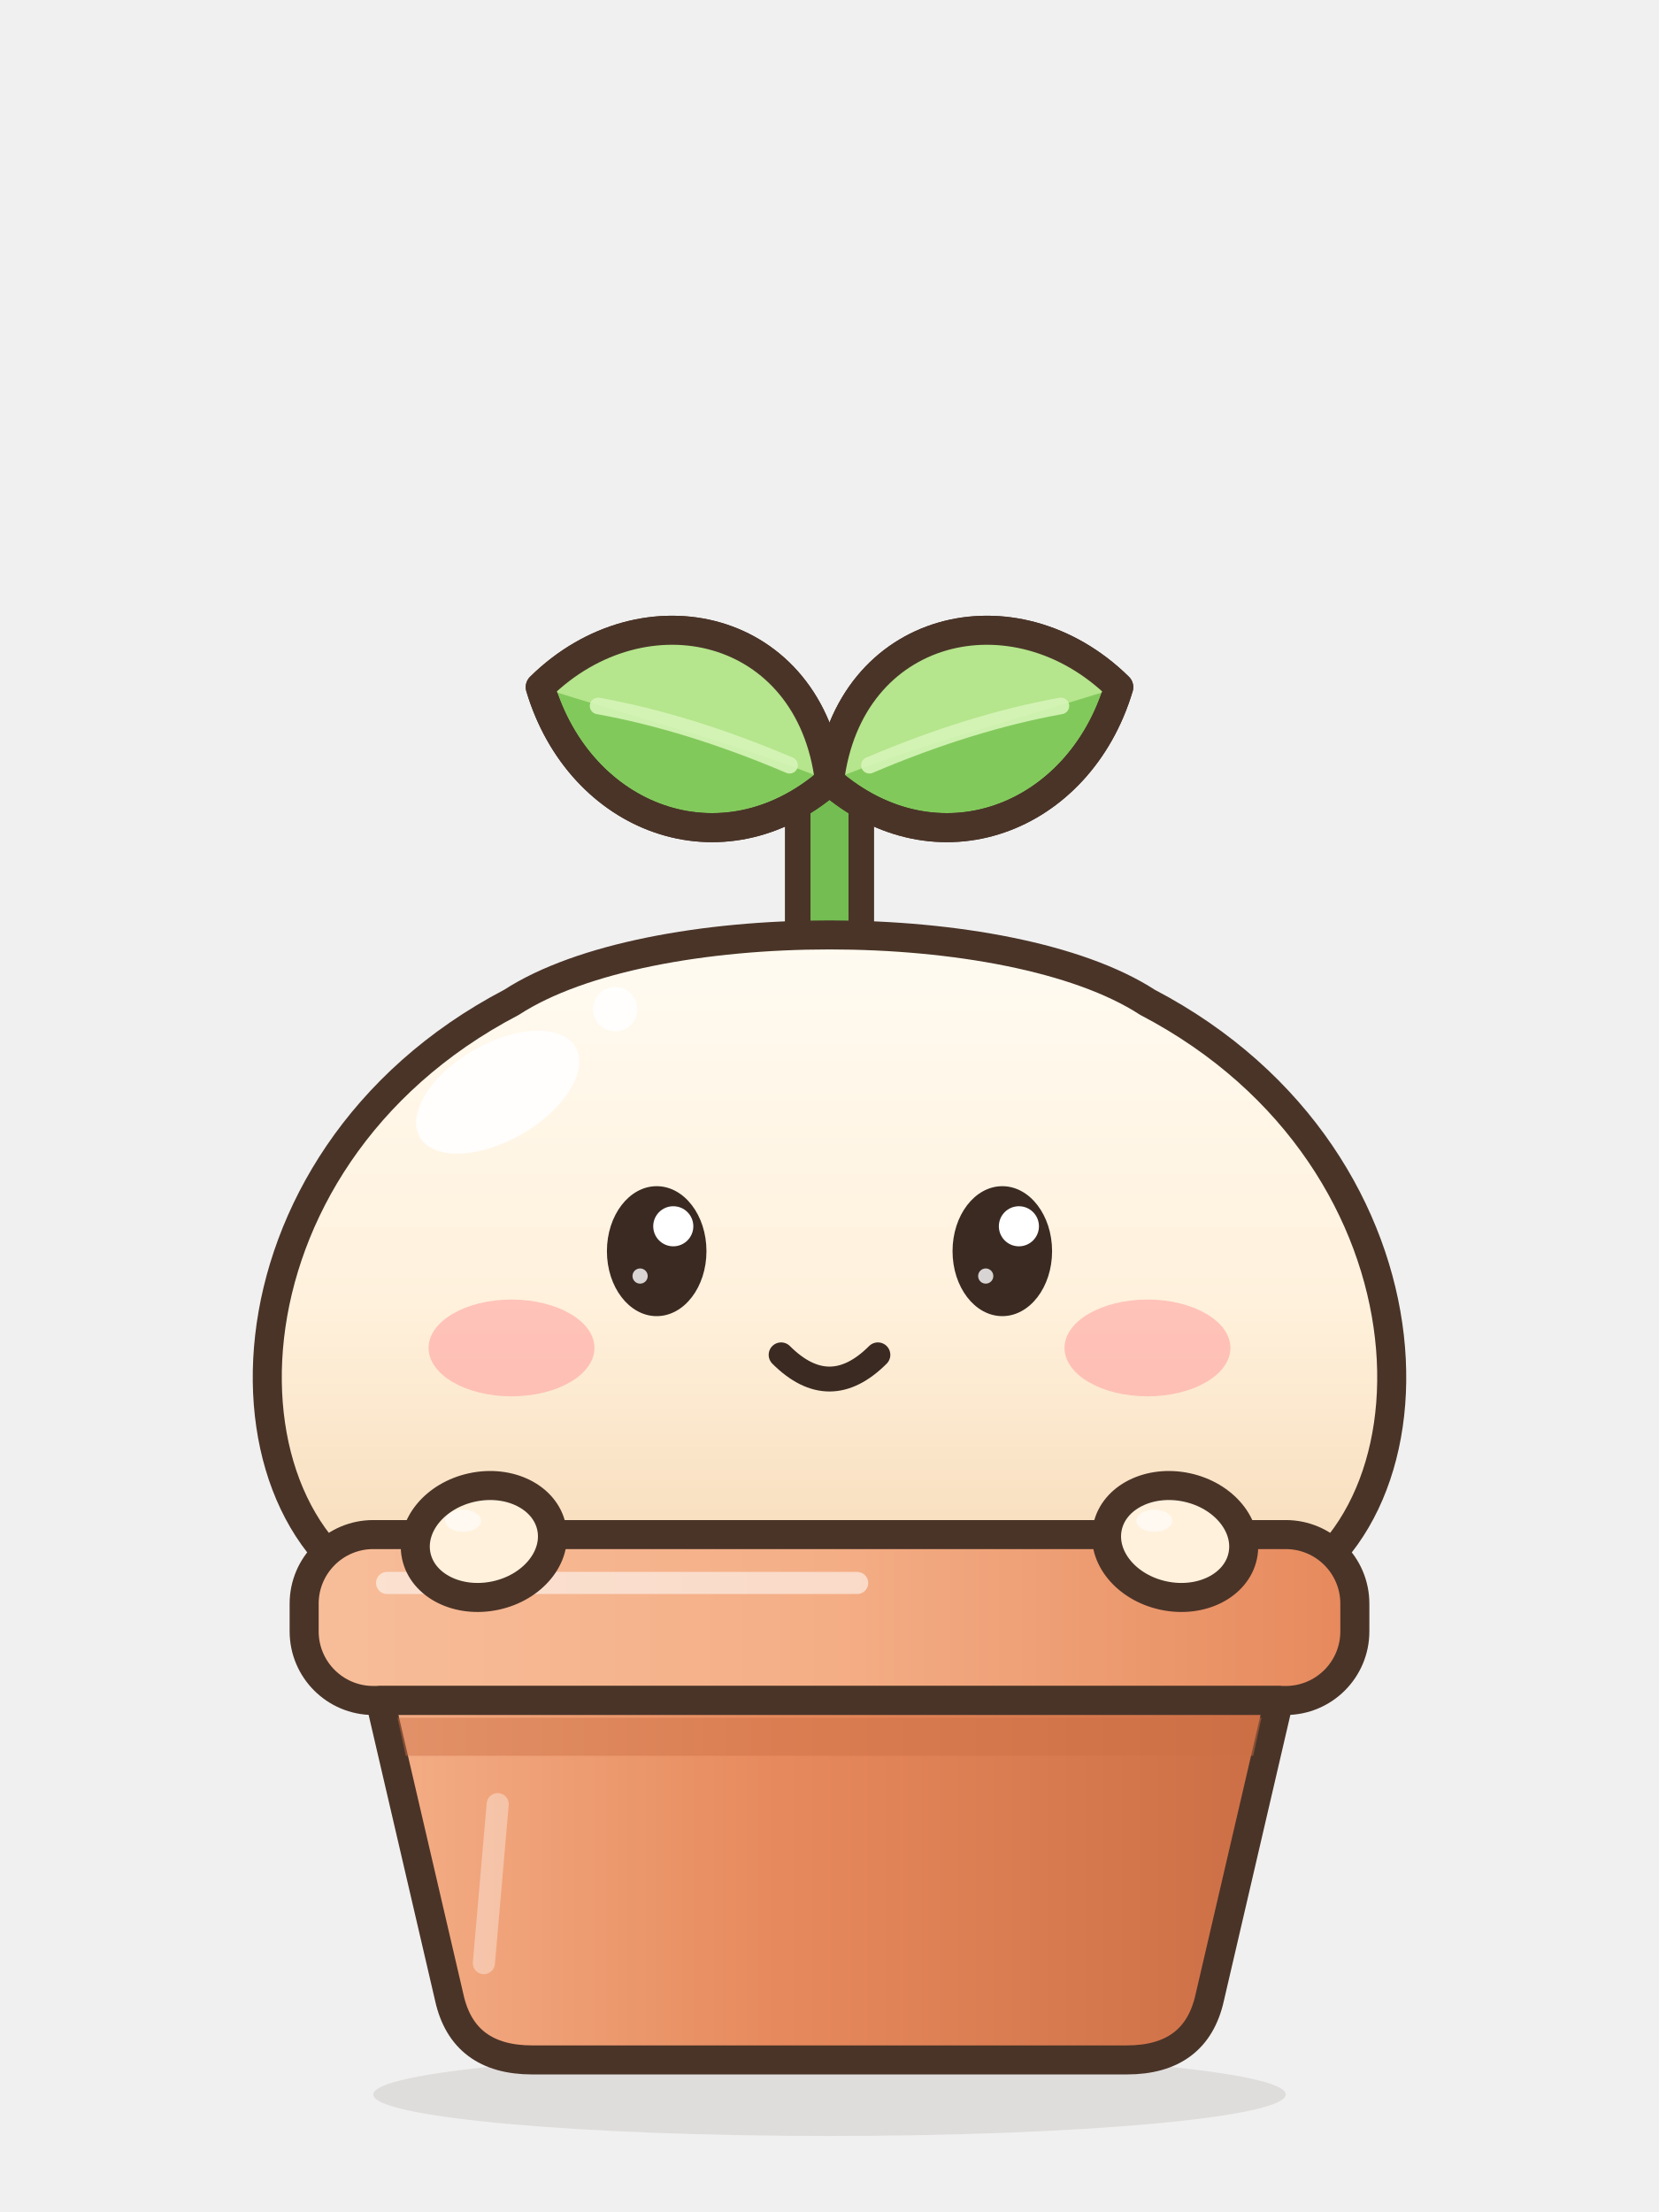
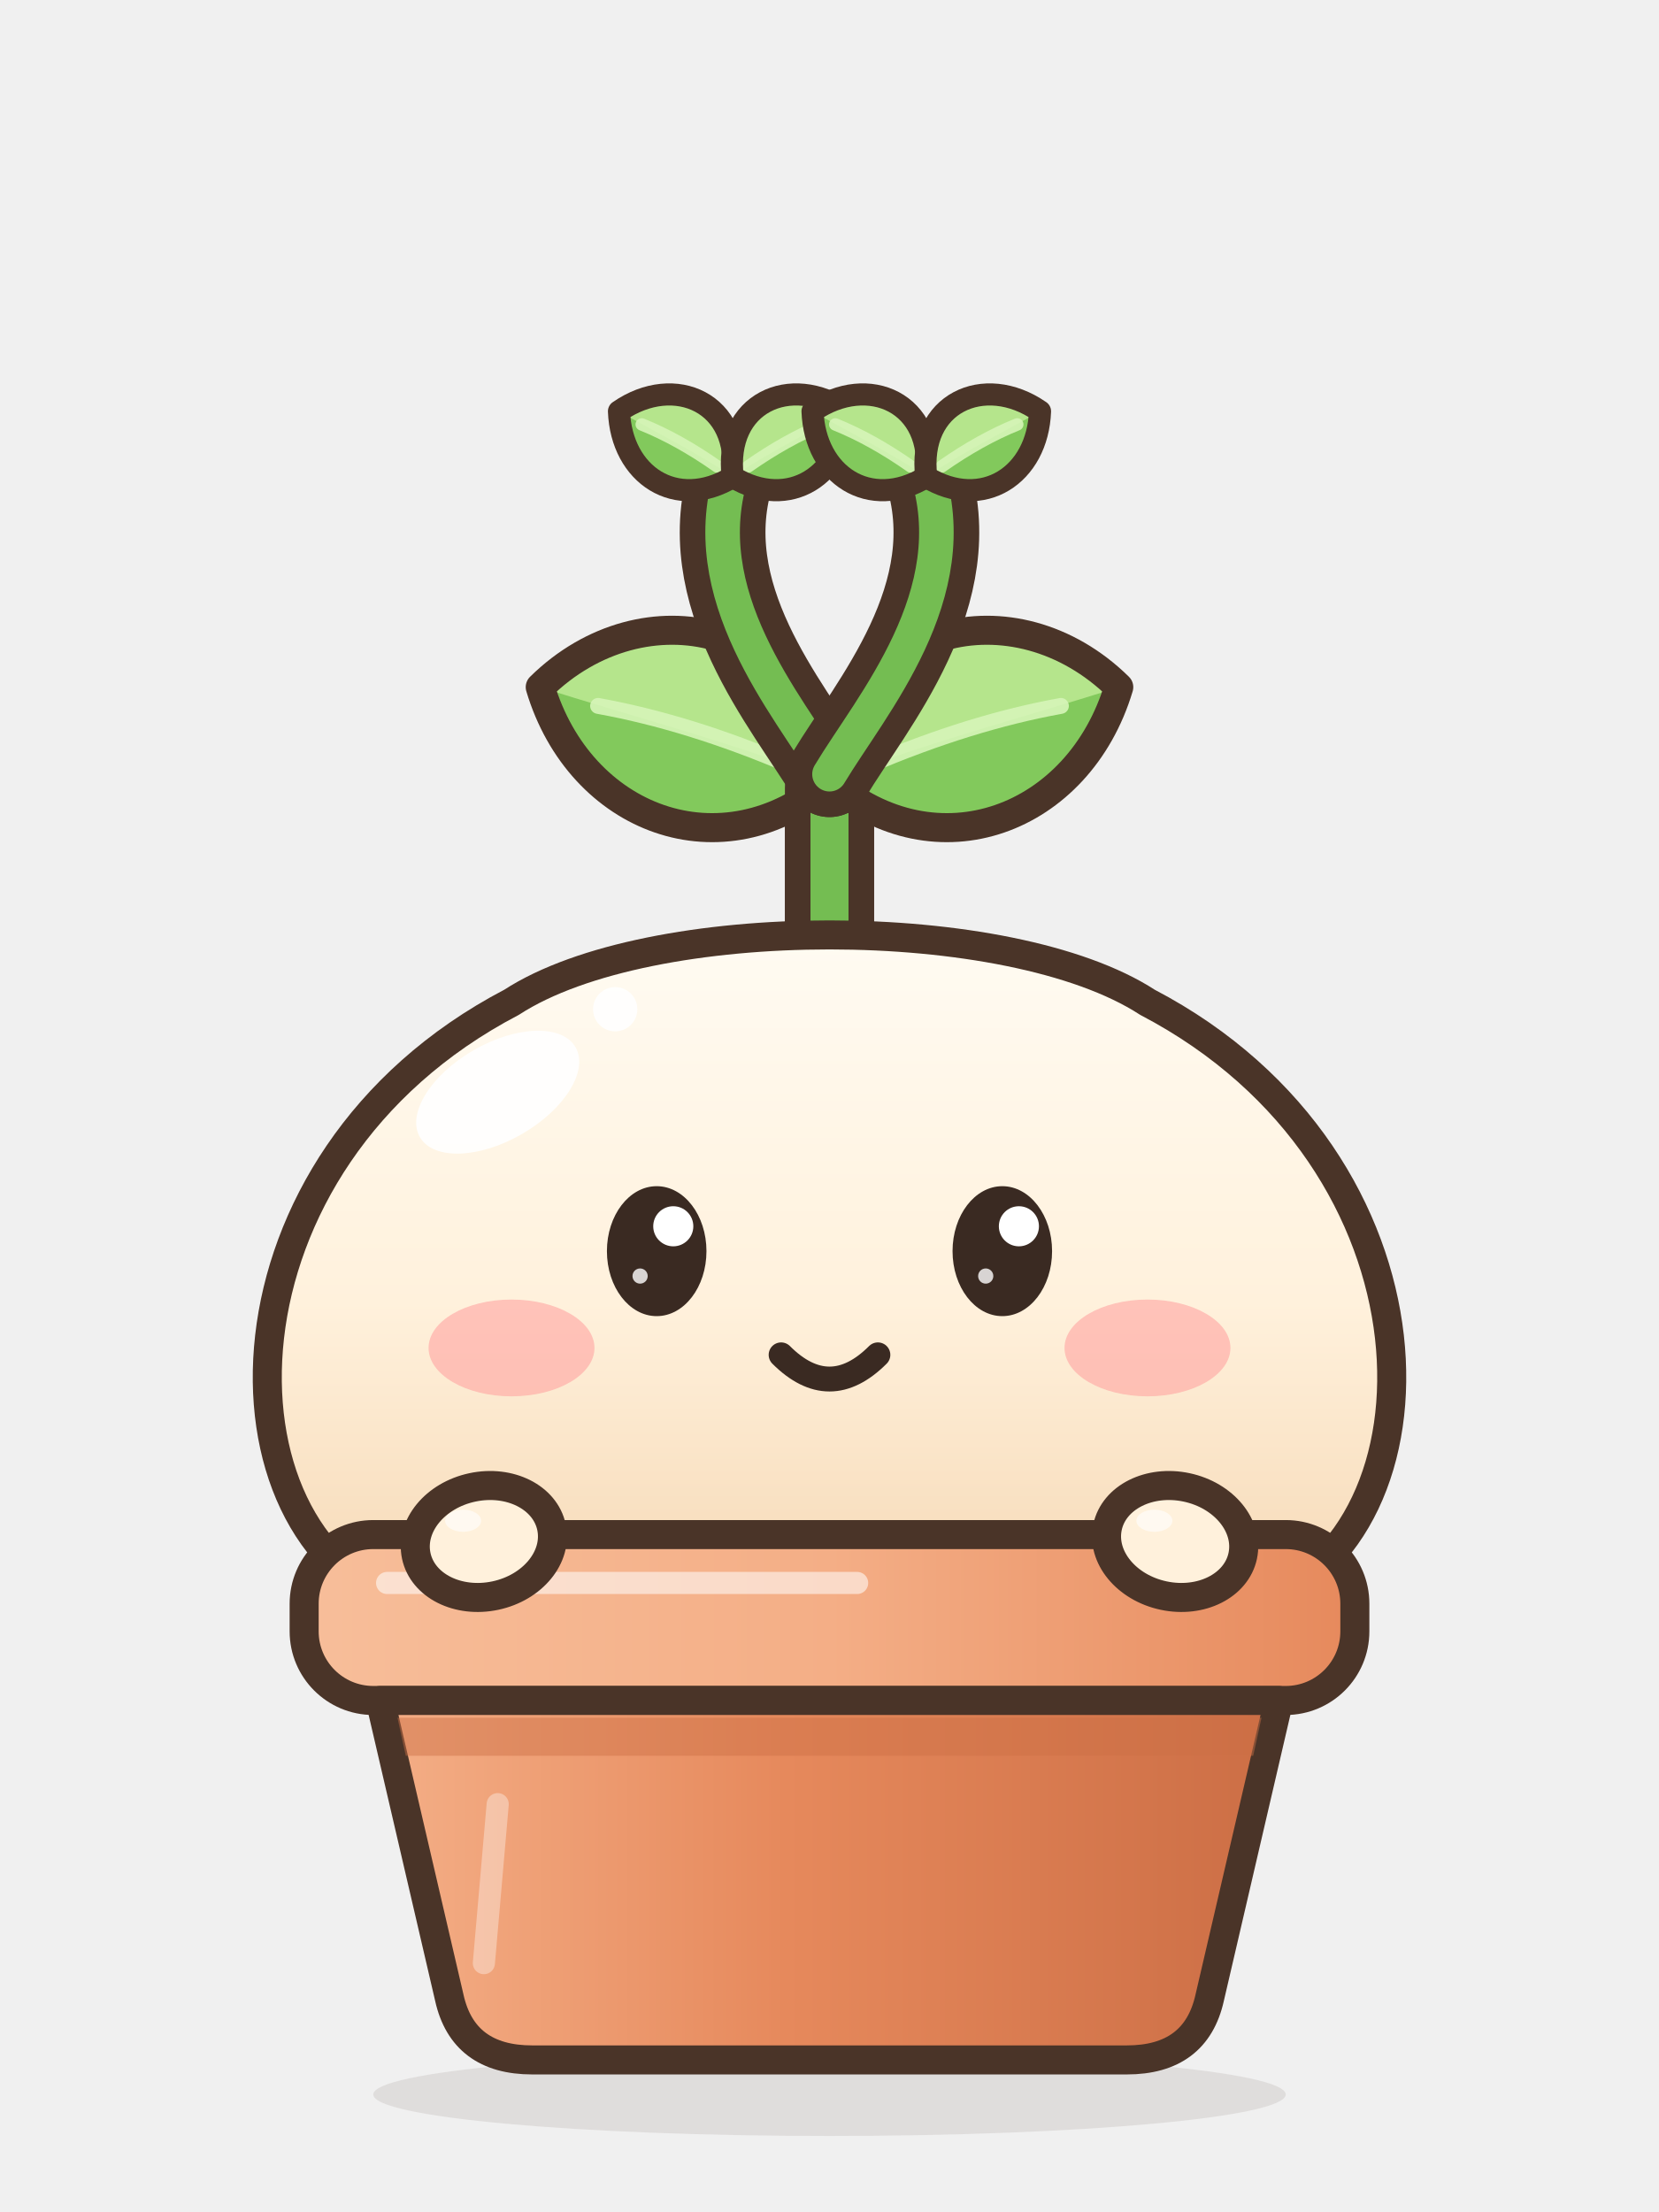
<svg xmlns="http://www.w3.org/2000/svg" viewBox="0 0 240 320" width="240" height="320">
  <defs>
    <linearGradient id="gBody" x1="0" y1="0" x2="0" y2="1">
      <stop offset="0" stop-color="#FFFBF2" />
      <stop offset="0.55" stop-color="#FFF1DC" />
      <stop offset="1" stop-color="#F6D9B6" />
    </linearGradient>
    <linearGradient id="gPot" x1="0" y1="0" x2="1" y2="0">
      <stop offset="0" stop-color="#F4AE86" />
      <stop offset="0.45" stop-color="#E6895C" />
      <stop offset="1" stop-color="#CC6E45" />
    </linearGradient>
    <linearGradient id="gRim" x1="0" y1="0" x2="1" y2="0">
      <stop offset="0" stop-color="#F7BE9A" />
      <stop offset="0.5" stop-color="#F4AE86" />
      <stop offset="1" stop-color="#E6895C" />
    </linearGradient>
    <radialGradient id="gSoil" cx="0.5" cy="0.3" r="0.8">
      <stop offset="0" stop-color="#7E5539" />
      <stop offset="1" stop-color="#644129" />
    </radialGradient>
  </defs>
  <ellipse cx="120" cy="303" rx="66" ry="6" fill="#4A3428" opacity="0.10" />
-   <path d="M120 142 L120 112" fill="none" stroke="#4A3428" stroke-width="12.9" stroke-linecap="round" stroke-linejoin="round" />
-   <path d="M120 142 L120 112" fill="none" stroke="#74BD52" stroke-width="5.5" stroke-linecap="round" stroke-linejoin="round" />
+   <ellipse cx="120" cy="223" rx="70" ry="10" fill="url(#gSoil)" stroke="#4A3428" stroke-width="4.2" />
+   <path d="M120 142 L120 114" fill="none" stroke="#4A3428" stroke-width="12.9" stroke-linecap="round" stroke-linejoin="round" />
+   <path d="M120 142 L120 114" fill="none" stroke="#74BD52" stroke-width="5.5" stroke-linecap="round" stroke-linejoin="round" />
  <g transform="translate(120 113) scale(-1 1) rotate(-18)">
-     <path d="M0 0 C9.7 -20.9 34.3 -18.7 44 0 C32.6 16.5 10.6 17.6 0 0 Z" fill="#82C95C" stroke="#4A3428" stroke-width="4.2" stroke-linejoin="round" />
+     <path d="M0 0 C9.7 -20.9 34.3 -18.7 44 0 C32.6 16.5 10.6 17.6 0 0 Z" fill="#82C95C" />
    <path d="M0 0 C9.7 -20.9 34.3 -18.7 44 0 C30.8 0 13.2 -1.1 0 0 Z" fill="#B5E58C" />
-     <path d="M6.2 -0.4 Q22 -1.8 35.2 0" fill="none" stroke="#D6F5B8" stroke-width="2.4" stroke-linecap="round" opacity="0.9" />
+     <path d="M6.2 -0.4 Q22 -1.8 35.2 0" fill="none" stroke="#D6F5B8" stroke-width="2.3" stroke-linecap="round" opacity="0.9" />
    <path d="M0 0 C9.7 -20.9 34.3 -18.7 44 0 C32.6 16.5 10.6 17.6 0 0 Z" fill="none" stroke="#4A3428" stroke-width="4.2" stroke-linejoin="round" />
  </g>
-   <g transform="translate(120 113) scale(1 1) rotate(-18)">
-     <path d="M0 0 C9.7 -20.9 34.3 -18.7 44 0 C32.6 16.5 10.6 17.6 0 0 Z" fill="#82C95C" stroke="#4A3428" stroke-width="4.2" stroke-linejoin="round" />
-     <path d="M0 0 C9.7 -20.9 34.3 -18.7 44 0 C30.8 0 13.2 -1.1 0 0 Z" fill="#B5E58C" />
-     <path d="M6.2 -0.4 Q22 -1.8 35.2 0" fill="none" stroke="#D6F5B8" stroke-width="2.4" stroke-linecap="round" opacity="0.9" />
-     <path d="M0 0 C9.7 -20.9 34.3 -18.7 44 0 C32.6 16.5 10.6 17.6 0 0 Z" fill="none" stroke="#4A3428" stroke-width="4.2" stroke-linejoin="round" />
+   <g transform="translate(240 0) scale(-1 1)">
+     <path d="M120 142 L120 114" fill="none" stroke="#4A3428" stroke-width="12.9" stroke-linecap="round" stroke-linejoin="round" />
+     <path d="M120 142 L120 114" fill="none" stroke="#74BD52" stroke-width="5.5" stroke-linecap="round" stroke-linejoin="round" />
+     <g transform="translate(120 113) scale(-1 1) rotate(-18)">
+       <path d="M0 0 C9.7 -20.9 34.3 -18.7 44 0 C32.6 16.5 10.6 17.6 0 0 Z" fill="#82C95C" />
+       <path d="M0 0 C9.7 -20.9 34.3 -18.7 44 0 C30.8 0 13.2 -1.1 0 0 Z" fill="#B5E58C" />
+       <path d="M6.2 -0.4 Q22 -1.8 35.2 0" fill="none" stroke="#D6F5B8" stroke-width="2.3" stroke-linecap="round" opacity="0.9" />
+       <path d="M0 0 C9.7 -20.9 34.3 -18.7 44 0 C32.6 16.5 10.6 17.6 0 0 Z" fill="none" stroke="#4A3428" stroke-width="4.2" stroke-linejoin="round" />
+     </g>
  </g>
-   <ellipse cx="120" cy="223" rx="70" ry="10" fill="url(#gSoil)" stroke="#4A3428" stroke-width="4.2" />
+   <path d="M120 112 C114 102 100 86 106 68" fill="none" stroke="#4A3428" stroke-width="12.4" stroke-linecap="round" stroke-linejoin="round" />
+   <path d="M120 112 C114 102 100 86 106 68" fill="none" stroke="#74BD52" stroke-width="5" stroke-linecap="round" stroke-linejoin="round" />
+   <path d="M120 112 C126 102 140 86 134 68" fill="none" stroke="#4A3428" stroke-width="12.4" stroke-linecap="round" stroke-linejoin="round" />
+   <path d="M120 112 C126 102 140 86 134 68" fill="none" stroke="#74BD52" stroke-width="5" stroke-linecap="round" stroke-linejoin="round" />
+   <g transform="translate(106 69) scale(-1 1) rotate(-30)">
+     <path d="M0 0 C4.2 -9.9 14.8 -8.9 19 0 C14.1 7.8 4.6 8.4 0 0 Z" fill="#82C95C" />
+     <path d="M0 0 C4.2 -9.9 14.8 -8.9 19 0 C13.3 0 5.7 -0.5 0 0 Z" fill="#B5E58C" />
+     <path d="M2.7 -0.2 Q9.5 -0.8 15.2 0" fill="none" stroke="#D6F5B8" stroke-width="1.8" stroke-linecap="round" opacity="0.9" />
+     <path d="M0 0 C4.2 -9.9 14.8 -8.9 19 0 C14.1 7.8 4.6 8.4 0 0 Z" fill="none" stroke="#4A3428" stroke-width="3.2" stroke-linejoin="round" />
+   </g>
+   <g transform="translate(106 69) scale(1 1) rotate(-30)">
+     <path d="M0 0 C4.2 -9.9 14.8 -8.9 19 0 C14.1 7.8 4.6 8.4 0 0 Z" fill="#82C95C" />
+     <path d="M0 0 C4.2 -9.9 14.8 -8.9 19 0 C13.3 0 5.7 -0.5 0 0 Z" fill="#B5E58C" />
+     <path d="M2.7 -0.2 Q9.5 -0.8 15.2 0" fill="none" stroke="#D6F5B8" stroke-width="1.8" stroke-linecap="round" opacity="0.9" />
+     <path d="M0 0 C4.2 -9.9 14.8 -8.9 19 0 C14.1 7.8 4.6 8.4 0 0 Z" fill="none" stroke="#4A3428" stroke-width="3.2" stroke-linejoin="round" />
+   </g>
+   <g transform="translate(134 69) scale(-1 1) rotate(-30)">
+     <path d="M0 0 C4.2 -9.9 14.8 -8.9 19 0 C14.1 7.8 4.6 8.4 0 0 Z" fill="#82C95C" />
+     <path d="M0 0 C4.2 -9.9 14.8 -8.9 19 0 C13.3 0 5.7 -0.5 0 0 Z" fill="#B5E58C" />
+     <path d="M2.7 -0.2 Q9.5 -0.8 15.2 0" fill="none" stroke="#D6F5B8" stroke-width="1.8" stroke-linecap="round" opacity="0.9" />
+     <path d="M0 0 C4.2 -9.9 14.8 -8.9 19 0 C14.1 7.8 4.6 8.4 0 0 Z" fill="none" stroke="#4A3428" stroke-width="3.2" stroke-linejoin="round" />
+   </g>
+   <g transform="translate(134 69) scale(1 1) rotate(-30)">
+     <path d="M0 0 C4.2 -9.9 14.8 -8.9 19 0 C14.1 7.8 4.6 8.4 0 0 Z" fill="#82C95C" />
+     <path d="M0 0 C4.2 -9.9 14.8 -8.9 19 0 C13.3 0 5.7 -0.5 0 0 Z" fill="#B5E58C" />
+     <path d="M2.7 -0.2 Q9.5 -0.8 15.2 0" fill="none" stroke="#D6F5B8" stroke-width="1.8" stroke-linecap="round" opacity="0.9" />
+     <path d="M0 0 C4.2 -9.9 14.8 -8.9 19 0 C14.1 7.8 4.6 8.4 0 0 Z" fill="none" stroke="#4A3428" stroke-width="3.2" stroke-linejoin="round" />
+   </g>
  <path d="M58 232 C30 222 30 168 74 145 C94 132 146 132 166 145 C210 168 210 222 182 232 Z" fill="url(#gBody)" stroke="#4A3428" stroke-width="4.2" stroke-linejoin="round" />
  <ellipse cx="72" cy="158" rx="13" ry="7" transform="rotate(-30 72 158)" fill="#FFFFFF" opacity="0.9" />
  <circle cx="89" cy="146" r="3.2" fill="#FFFFFF" opacity="0.9" />
  <ellipse cx="74" cy="195" rx="12" ry="7" fill="#FF9C9C" opacity="0.55" />
  <ellipse cx="166" cy="195" rx="12" ry="7" fill="#FF9C9C" opacity="0.55" />
  <ellipse cx="95" cy="181" rx="7.2" ry="9.4" fill="#3A2A22" />
  <circle cx="97.4" cy="177.4" r="2.9" fill="#FFFFFF" />
  <circle cx="92.6" cy="184.6" r="1.1" fill="#FFFFFF" opacity="0.8" />
  <ellipse cx="145" cy="181" rx="7.2" ry="9.4" fill="#3A2A22" />
  <circle cx="147.4" cy="177.4" r="2.9" fill="#FFFFFF" />
  <circle cx="142.6" cy="184.6" r="1.1" fill="#FFFFFF" opacity="0.8" />
  <path d="M113 196 Q120 203 127 196" fill="none" stroke="#3A2A22" stroke-width="3.6" stroke-linecap="round" />
-   <rect x="44" y="222" width="152" height="24" rx="10" fill="url(#gRim)" stroke="#4A3428" stroke-width="4.2" />
+   <rect x="44" y="222" width="152" height="24" rx="10" ry="10" fill="url(#gRim)" stroke="#4A3428" stroke-width="4.2" />
  <path d="M55 246 L185 246 L175 289 Q173 298 163 298 L77 298 Q67 298 65 289 Z" fill="url(#gPot)" stroke="#4A3428" stroke-width="4.2" stroke-linejoin="round" />
  <path d="M57.5 248.5 L182.5 248.5 L181.3 254 L58.7 254 Z" fill="#CC6E45" opacity="0.45" />
  <path d="M56 229 L124 229" stroke="#FFFFFF" stroke-width="3.2" stroke-linecap="round" opacity="0.55" />
  <path d="M72 261 L70 284" stroke="#FFFFFF" stroke-width="3.2" stroke-linecap="round" opacity="0.35" />
  <ellipse cx="70" cy="223" rx="10" ry="8" transform="rotate(-12 70 223)" fill="#FFF1DC" stroke="#4A3428" stroke-width="4.2" />
  <ellipse cx="67" cy="220" rx="2.6" ry="1.6" fill="#FFFFFF" opacity="0.6" />
  <ellipse cx="170" cy="223" rx="10" ry="8" transform="rotate(12 170 223)" fill="#FFF1DC" stroke="#4A3428" stroke-width="4.2" />
  <ellipse cx="167" cy="220" rx="2.6" ry="1.6" fill="#FFFFFF" opacity="0.6" />
</svg>
